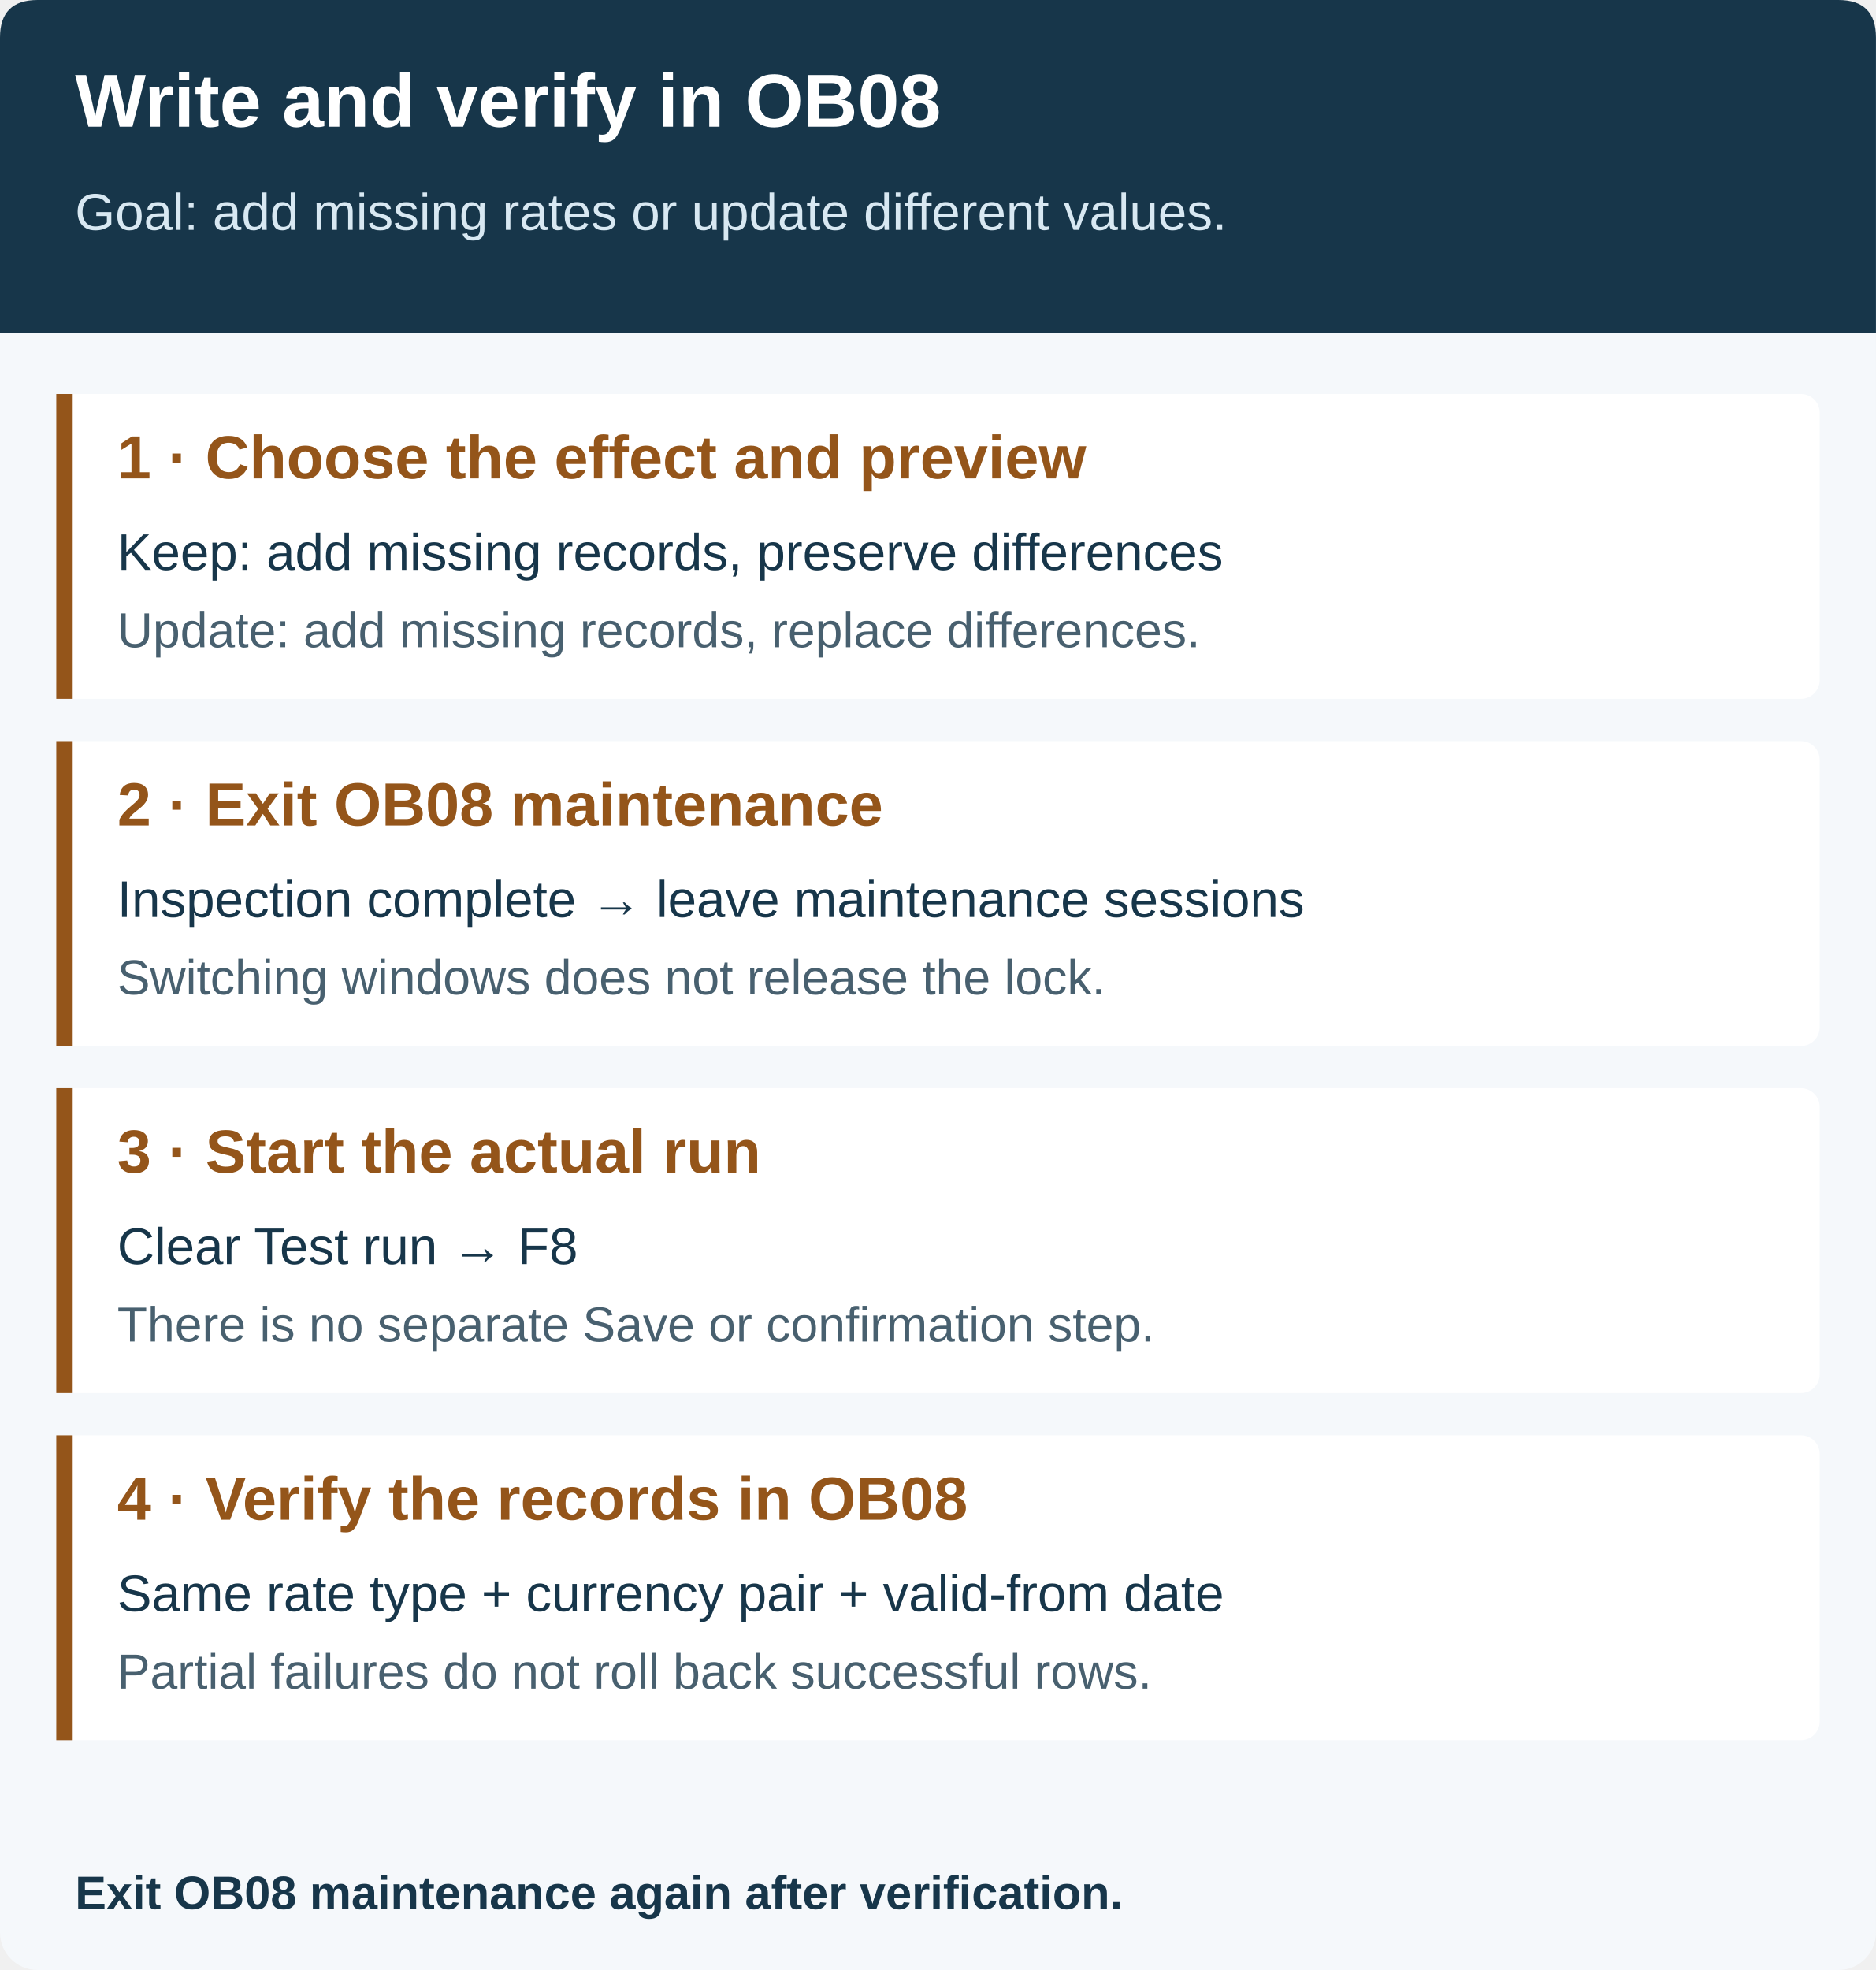
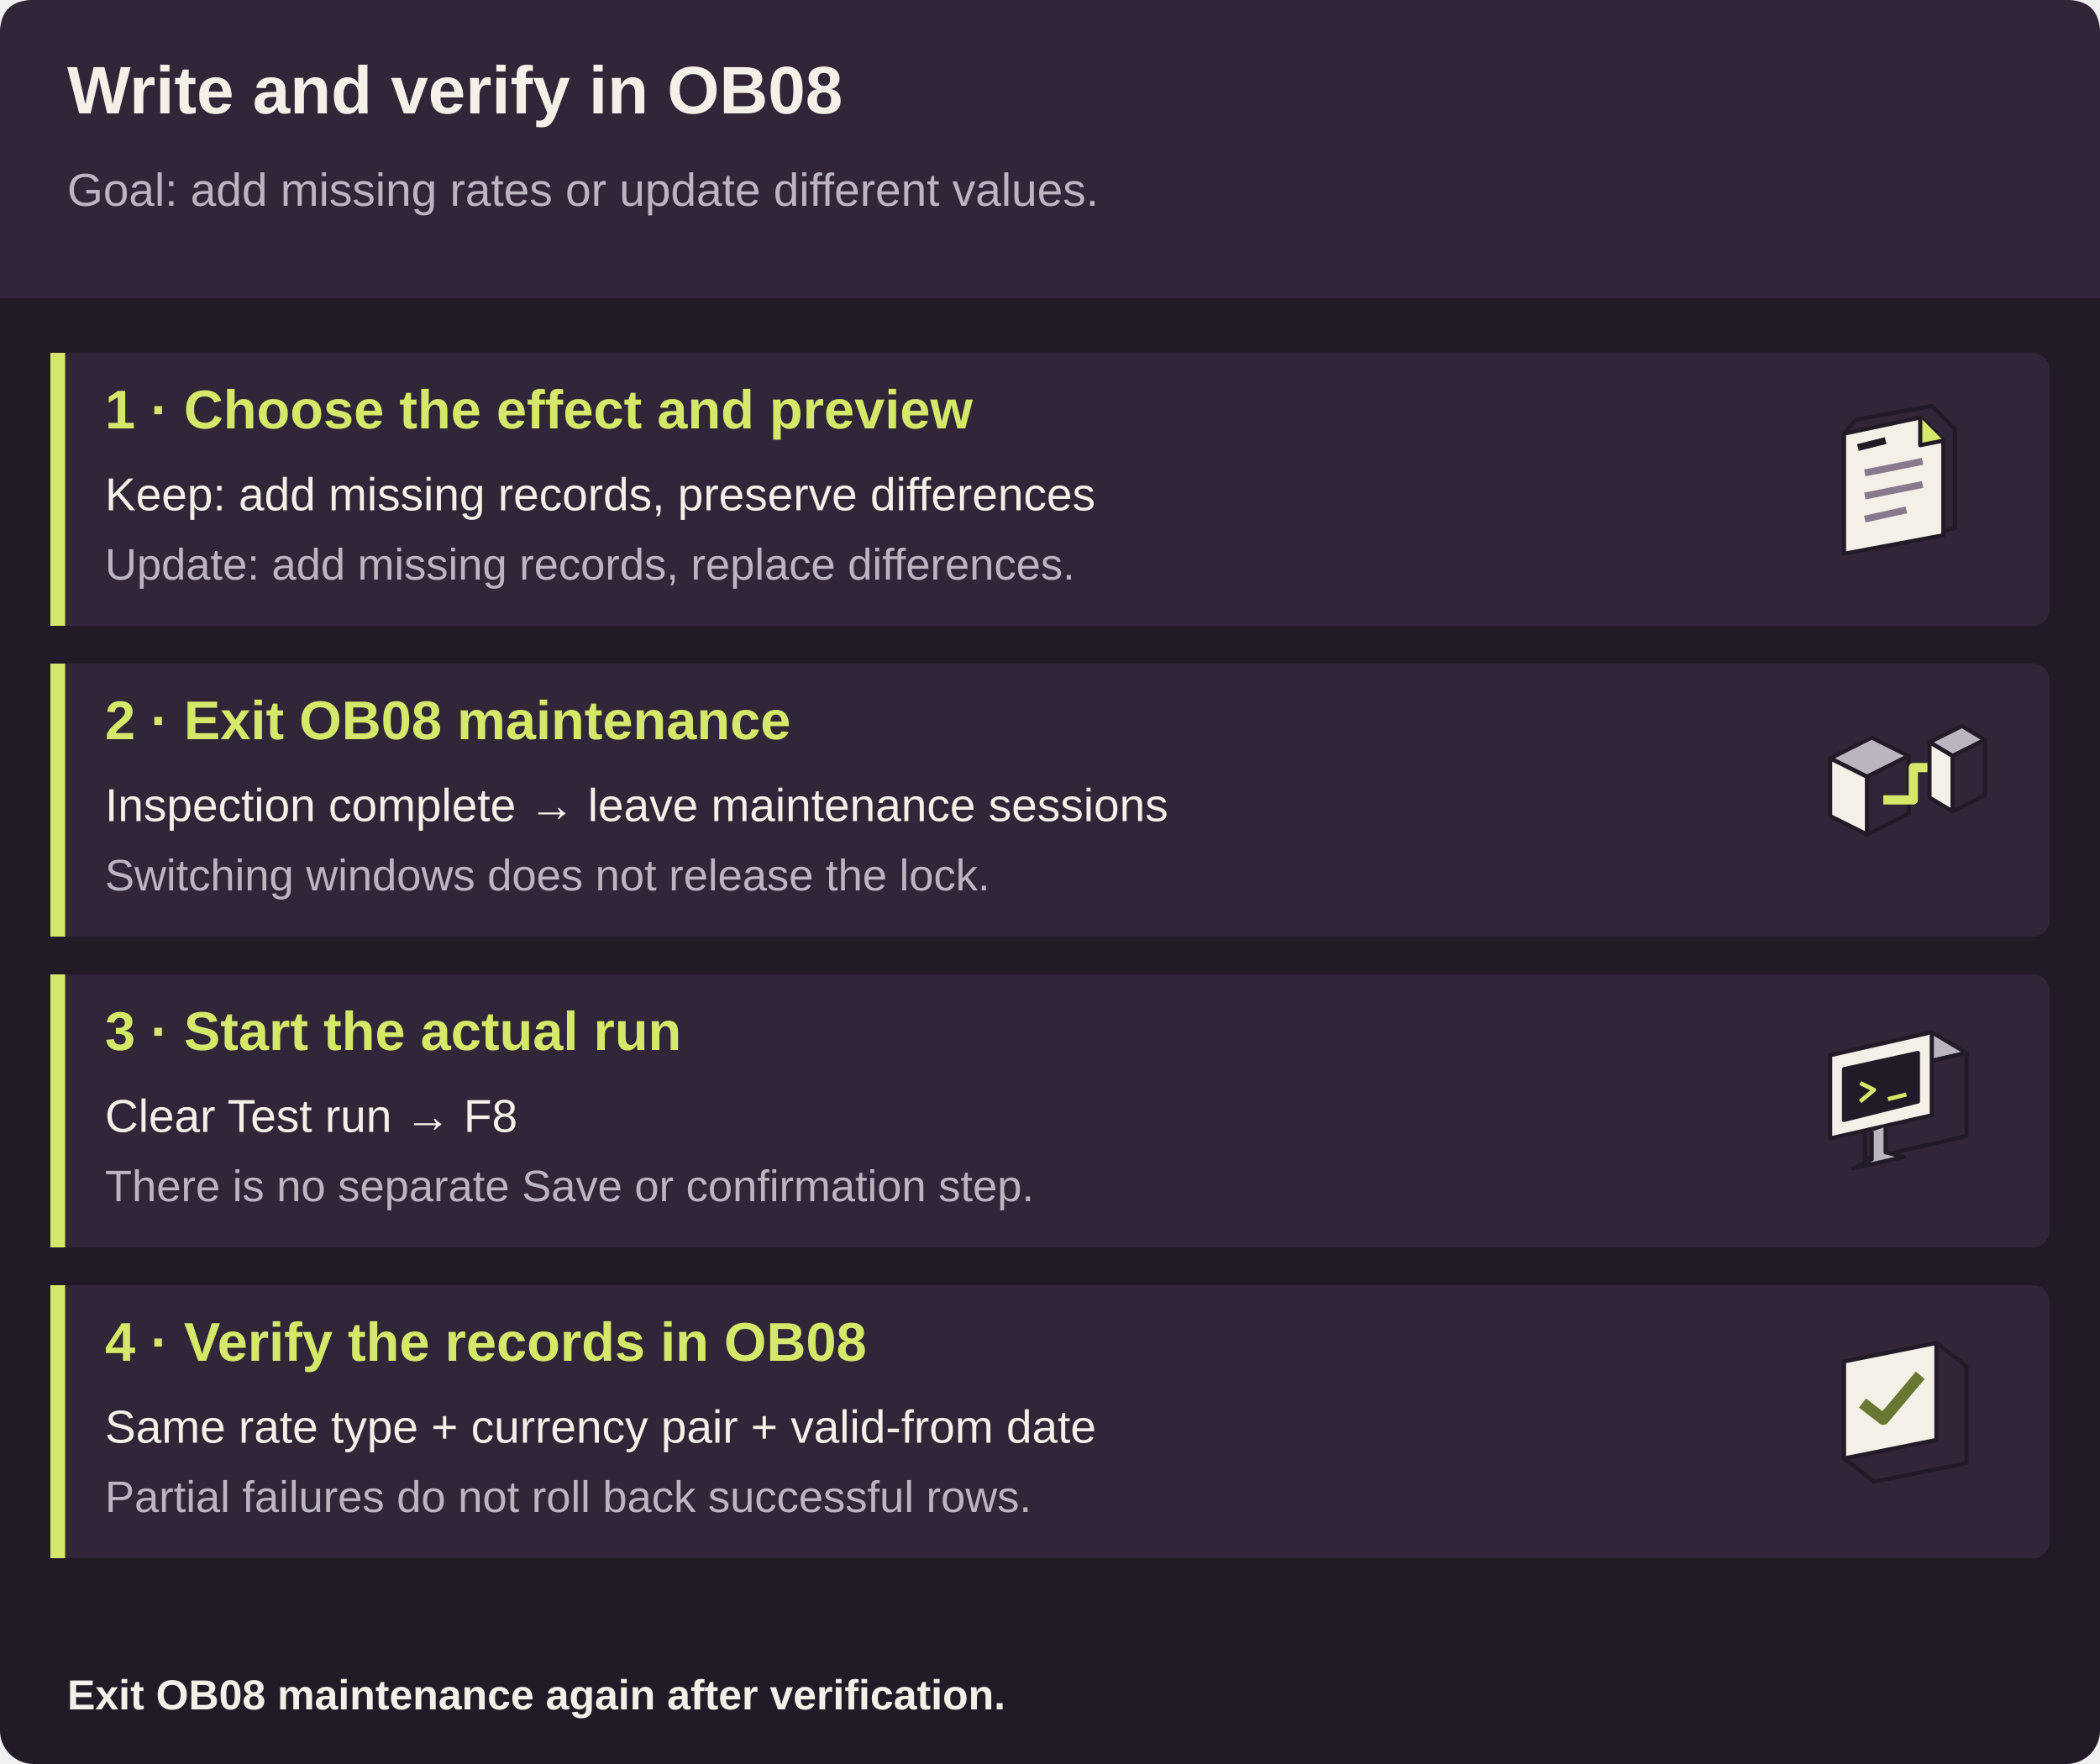
- <svg xmlns="http://www.w3.org/2000/svg" width="800" height="840" viewBox="0 0 800 840" role="img" aria-labelledby="title desc">
-   <rect width="800" height="840" rx="16" fill="#F5F8FB" />
+ <svg xmlns="http://www.w3.org/2000/svg" width="1000" height="840" viewBox="0 0 1000 840" role="img" aria-labelledby="title desc">
+   <rect width="1000" height="840" rx="16" fill="#231A28" />
  <g font-family="Segoe UI, Arial, sans-serif">
-     <path d="M16 0H784Q800 0 800 16V142H0V16Q0 0 16 0" fill="#17364A" />
-     <text x="32" y="54" font-size="32" fill="#FFFFFF" font-weight="700">
+     <path d="M16 0H984Q1000 0 1000 16V142H0V16Q0 0 16 0" fill="#302638" />
+     <text x="32" y="54" font-size="32" fill="#F4F0E8" font-weight="700">
      <tspan x="32" dy="0">Write and verify in OB08</tspan>
    </text>
-     <text x="32" y="98" font-size="22" fill="#D8E8F2" font-weight="400">
+     <text x="32" y="98" font-size="22" fill="#BDB4C2" font-weight="400">
      <tspan x="32" dy="0">Goal: add missing rates or update different values.</tspan>
    </text>
-     <rect x="24" y="168" width="752" height="130" rx="8" fill="#FFFFFF" />
-     <rect x="24" y="168" width="7" height="130" fill="#94551A" />
-     <text x="50" y="204" font-size="26" fill="#94551A" font-weight="700">
+     <rect x="24" y="168" width="952" height="130" rx="8" fill="#302638" />
+     <rect x="24" y="168" width="7" height="130" fill="#D4E86A" />
+     <text x="50" y="204" font-size="26" fill="#D4E86A" font-weight="700">
      <tspan x="50" dy="0">1 · Choose the effect and preview</tspan>
    </text>
-     <text x="50" y="243" font-size="22" fill="#17364A" font-weight="400">
+     <text x="50" y="243" font-size="22" fill="#F4F0E8" font-weight="400">
      <tspan x="50" dy="0">Keep: add missing records, preserve differences</tspan>
    </text>
-     <text x="50" y="276" font-size="21" fill="#48606F" font-weight="400">
+     <text x="50" y="276" font-size="21" fill="#BDB4C2" font-weight="400">
      <tspan x="50" dy="0">Update: add missing records, replace differences.</tspan>
    </text>
-     <rect x="24" y="316" width="752" height="130" rx="8" fill="#FFFFFF" />
-     <rect x="24" y="316" width="7" height="130" fill="#94551A" />
-     <text x="50" y="352" font-size="26" fill="#94551A" font-weight="700">
+     <rect x="24" y="316" width="952" height="130" rx="8" fill="#302638" />
+     <rect x="24" y="316" width="7" height="130" fill="#D4E86A" />
+     <text x="50" y="352" font-size="26" fill="#D4E86A" font-weight="700">
      <tspan x="50" dy="0">2 · Exit OB08 maintenance</tspan>
    </text>
-     <text x="50" y="391" font-size="22" fill="#17364A" font-weight="400">
+     <text x="50" y="391" font-size="22" fill="#F4F0E8" font-weight="400">
      <tspan x="50" dy="0">Inspection complete → leave maintenance sessions</tspan>
    </text>
-     <text x="50" y="424" font-size="21" fill="#48606F" font-weight="400">
+     <text x="50" y="424" font-size="21" fill="#BDB4C2" font-weight="400">
      <tspan x="50" dy="0">Switching windows does not release the lock.</tspan>
    </text>
-     <rect x="24" y="464" width="752" height="130" rx="8" fill="#FFFFFF" />
-     <rect x="24" y="464" width="7" height="130" fill="#94551A" />
-     <text x="50" y="500" font-size="26" fill="#94551A" font-weight="700">
+     <rect x="24" y="464" width="952" height="130" rx="8" fill="#302638" />
+     <rect x="24" y="464" width="7" height="130" fill="#D4E86A" />
+     <text x="50" y="500" font-size="26" fill="#D4E86A" font-weight="700">
      <tspan x="50" dy="0">3 · Start the actual run</tspan>
    </text>
-     <text x="50" y="539" font-size="22" fill="#17364A" font-weight="400">
+     <text x="50" y="539" font-size="22" fill="#F4F0E8" font-weight="400">
      <tspan x="50" dy="0">Clear Test run → F8</tspan>
    </text>
-     <text x="50" y="572" font-size="21" fill="#48606F" font-weight="400">
+     <text x="50" y="572" font-size="21" fill="#BDB4C2" font-weight="400">
      <tspan x="50" dy="0">There is no separate Save or confirmation step.</tspan>
    </text>
-     <rect x="24" y="612" width="752" height="130" rx="8" fill="#FFFFFF" />
-     <rect x="24" y="612" width="7" height="130" fill="#94551A" />
-     <text x="50" y="648" font-size="26" fill="#94551A" font-weight="700">
+     <rect x="24" y="612" width="952" height="130" rx="8" fill="#302638" />
+     <rect x="24" y="612" width="7" height="130" fill="#D4E86A" />
+     <text x="50" y="648" font-size="26" fill="#D4E86A" font-weight="700">
      <tspan x="50" dy="0">4 · Verify the records in OB08</tspan>
    </text>
-     <text x="50" y="687" font-size="22" fill="#17364A" font-weight="400">
+     <text x="50" y="687" font-size="22" fill="#F4F0E8" font-weight="400">
      <tspan x="50" dy="0">Same rate type + currency pair + valid-from date</tspan>
    </text>
-     <text x="50" y="720" font-size="21" fill="#48606F" font-weight="400">
+     <text x="50" y="720" font-size="21" fill="#BDB4C2" font-weight="400">
      <tspan x="50" dy="0">Partial failures do not roll back successful rows.</tspan>
    </text>
-     <text x="32" y="814" font-size="20" fill="#17364A" font-weight="600">
+     <text x="32" y="814" font-size="20" fill="#F4F0E8" font-weight="600">
      <tspan x="32" dy="0">Exit OB08 maintenance again after verification.</tspan>
    </text>
  </g>
+   <g transform="translate(866 190) scale(1.1)" stroke="#231A28" stroke-width="1.8" stroke-linejoin="round">
+     <path d="M16 9 49 3 59 13V56L21 64 11 56V15Z" fill="#302638" />
+     <path d="M11 15 44 8 54 18V59L11 67Z" fill="#F4F0E8" />
+     <path d="m44 8 0 12 10-2" fill="#D4E86A" />
+     <path d="m20 32 25-5m-25 15 25-5m-25 15 18-4" stroke="#88798E" stroke-width="3" />
+     <path d="m17 21 12-3" stroke="#231A28" stroke-width="3" />
+   </g>
+   <g transform="translate(866 338) scale(1.1)" stroke="#231A28" stroke-width="1.8" stroke-linejoin="round">
+     <path d="m5 21 18-9 16 8-18 9Z" fill="#BDB4C2" />
+     <path d="m5 21 16 8v25L5 46Z" fill="#F4F0E8" />
+     <path d="m21 29 18-9v25l-18 9Z" fill="#302638" />
+     <path d="M28 39h13V25h11" stroke="#D4E86A" stroke-width="4" fill="none" />
+     <path d="m48 14 14-7 10 6-14 7Z" fill="#BDB4C2" />
+     <path d="m48 14 10 6v24l-10-6Z" fill="#F4F0E8" />
+     <path d="m58 20 14-7v24l-14 7Z" fill="#302638" />
+   </g>
+   <g transform="translate(866 486) scale(1.1)" stroke="#231A28" stroke-width="1.8" stroke-linejoin="round">
+     <path d="M5 15 49 5 64 14 20 24Z" fill="#BDB4C2" />
+     <path d="M20 24 64 14V50L20 60Z" fill="#302638" />
+     <path d="M5 15 49 5V41L5 51Z" fill="#F4F0E8" />
+     <path d="M11 21 43 14V35L11 43Z" fill="#231A28" />
+     <path d="m18 27 6 3-6 5m12-1 8-2" fill="none" stroke="#D4E86A" />
+     <path d="M23 48v12l-8 4 22-5-8-2V46" fill="#BDB4C2" />
+   </g>
+   <g transform="translate(866 634) scale(1.1)" stroke="#231A28" stroke-width="1.8" stroke-linejoin="round">
+     <path d="m11 13 40-8 13 10v42l-40 8-13-10Z" fill="#302638" />
+     <path d="m11 13 40-8v42l-40 8Z" fill="#F4F0E8" />
+     <path d="m19 31 9 7 16-19" fill="none" stroke="#687832" stroke-width="5" />
+   </g>
</svg>
